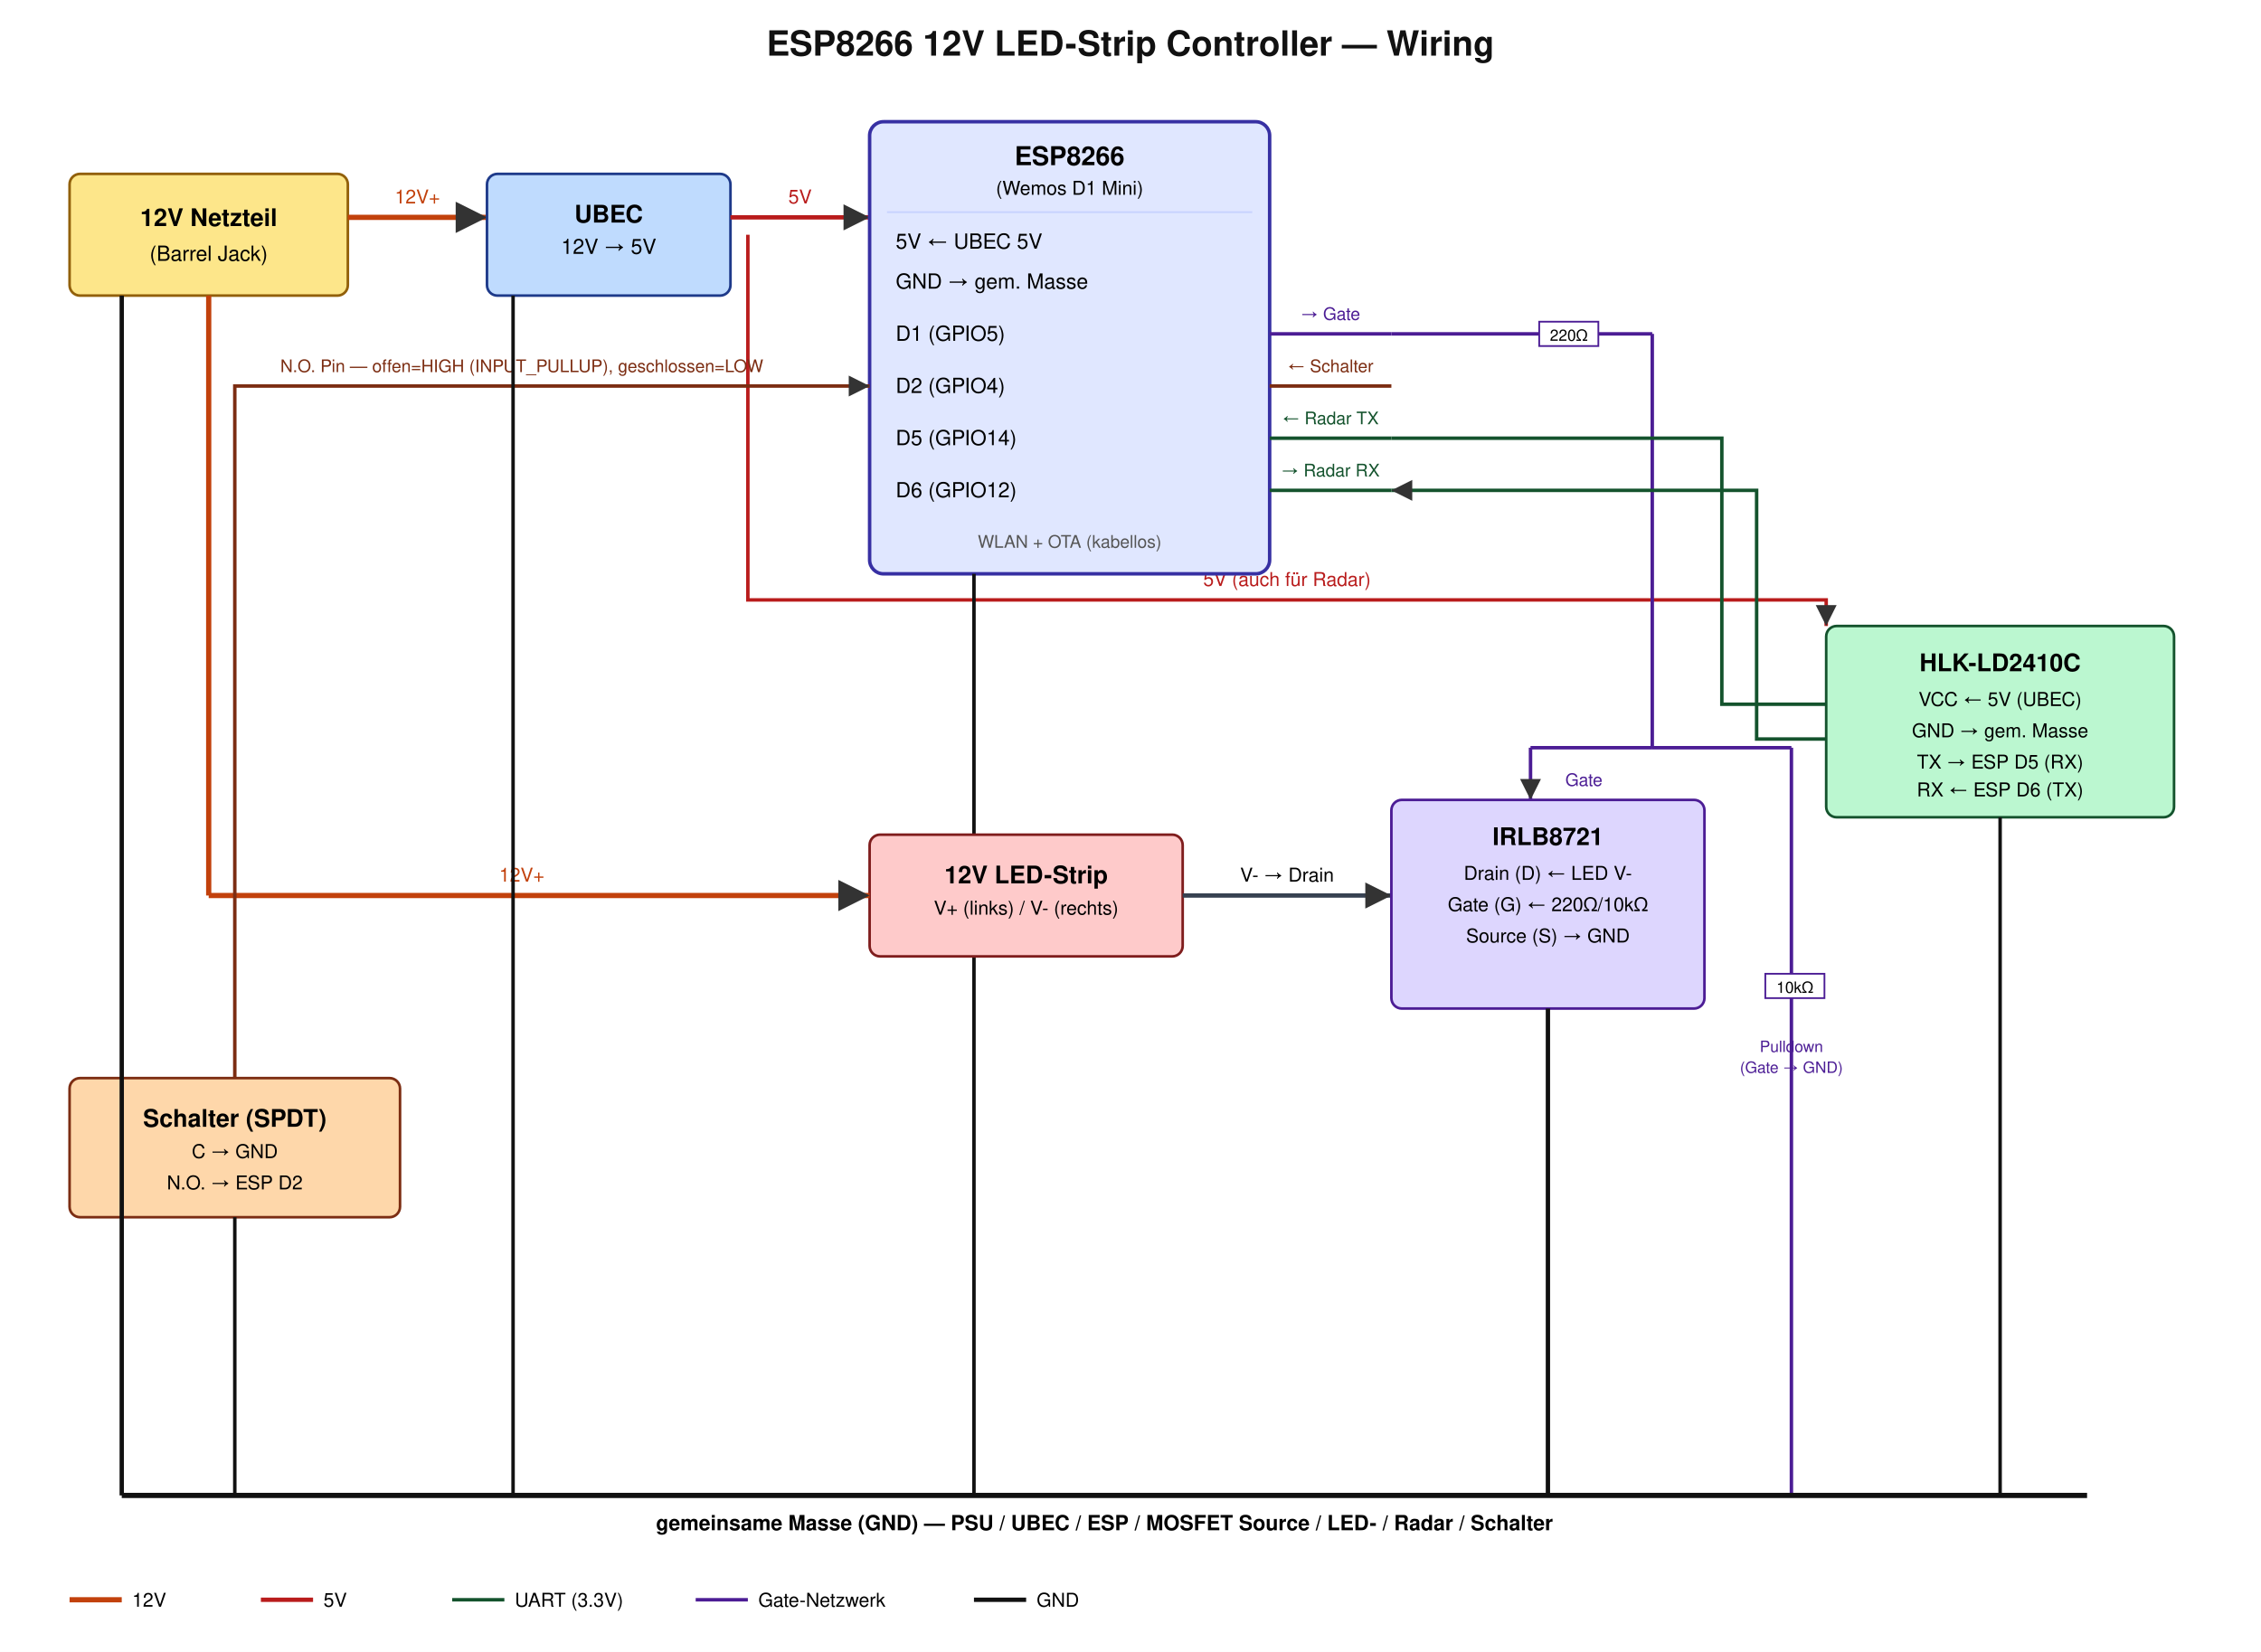
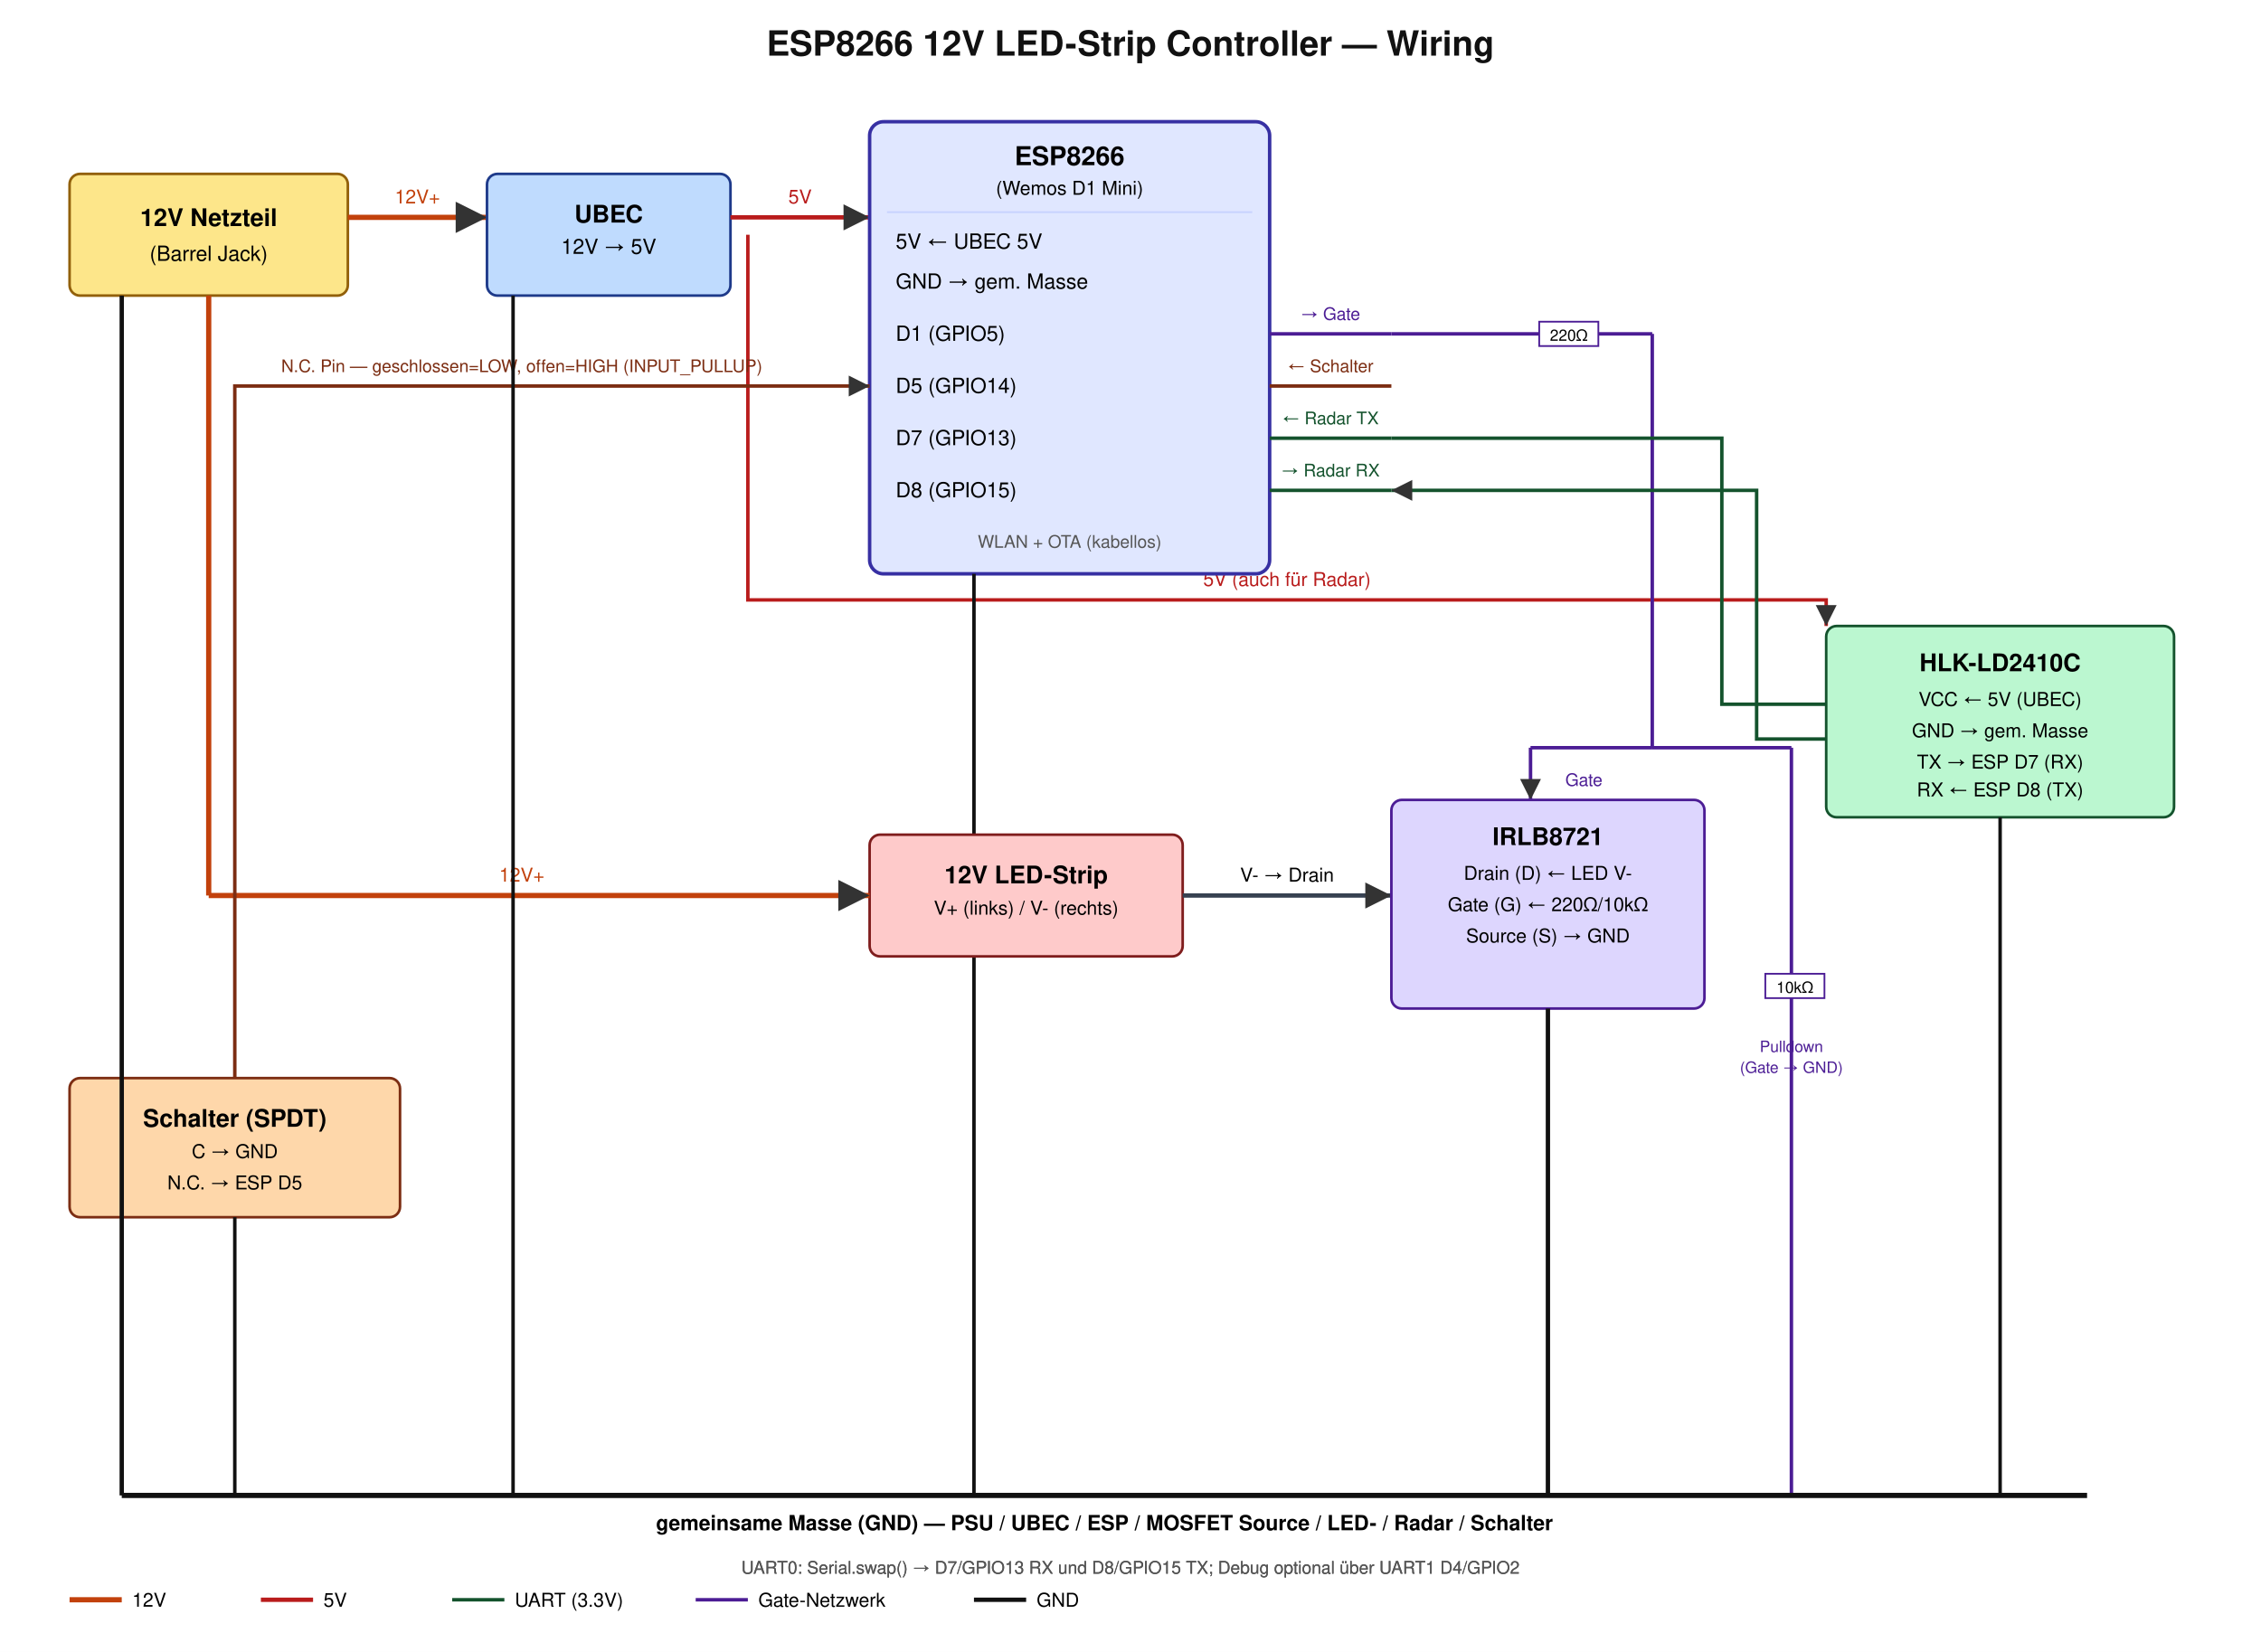
<svg xmlns="http://www.w3.org/2000/svg" viewBox="0 0 1300 950" font-family="Helvetica, Arial, sans-serif">
  <defs>
    <marker id="arrow" markerWidth="8" markerHeight="8" refX="6" refY="3" orient="auto">
      <path d="M0,0 L6,3 L0,6 Z" fill="#333" />
    </marker>
  </defs>
  <rect x="0" y="0" width="1300" height="950" fill="#ffffff" />
  <text x="650" y="32" text-anchor="middle" font-size="20" font-weight="bold" fill="#111">ESP8266 12V LED-Strip Controller — Wiring</text>
  <rect x="40" y="100" width="160" height="70" rx="6" fill="#fde68a" stroke="#92600a" stroke-width="1.5" />
  <text x="120" y="130" text-anchor="middle" font-size="14" font-weight="bold">12V Netzteil</text>
  <text x="120" y="150" text-anchor="middle" font-size="12">(Barrel Jack)</text>
  <line x1="200" y1="125" x2="280" y2="125" stroke="#c2410c" stroke-width="3" marker-end="url(#arrow)" />
  <text x="240" y="117" text-anchor="middle" font-size="11" fill="#c2410c">12V+</text>
  <rect x="280" y="100" width="140" height="70" rx="6" fill="#bfdbfe" stroke="#1e3a8a" stroke-width="1.5" />
  <text x="350" y="128" text-anchor="middle" font-size="14" font-weight="bold">UBEC</text>
  <text x="350" y="146" text-anchor="middle" font-size="12">12V → 5V</text>
  <line x1="420" y1="125" x2="500" y2="125" stroke="#b91c1c" stroke-width="2.5" marker-end="url(#arrow)" />
  <text x="460" y="117" text-anchor="middle" font-size="11" fill="#b91c1c">5V</text>
  <path d="M430,135 L430,345 L1050,345 L1050,360" fill="none" stroke="#b91c1c" stroke-width="2" marker-end="url(#arrow)" />
  <text x="740" y="337" text-anchor="middle" font-size="11" fill="#b91c1c">5V (auch für Radar)</text>
  <rect x="500" y="70" width="230" height="260" rx="8" fill="#e0e7ff" stroke="#3730a3" stroke-width="2" />
  <text x="615" y="95" text-anchor="middle" font-size="15" font-weight="bold">ESP8266</text>
  <text x="615" y="112" text-anchor="middle" font-size="11">(Wemos D1 Mini)</text>
  <line x1="510" y1="122" x2="720" y2="122" stroke="#c7d2fe" />
  <text x="515" y="143" font-size="12">5V   ← UBEC 5V</text>
  <text x="515" y="166" font-size="12">GND  → gem. Masse</text>
  <text x="515" y="196" font-size="12">D1 (GPIO5)</text>
-   <text x="515" y="226" font-size="12">D2 (GPIO4)</text>
-   <text x="515" y="256" font-size="12">D5 (GPIO14)</text>
-   <text x="515" y="286" font-size="12">D6 (GPIO12)</text>
+   <text x="515" y="226" font-size="12">D5 (GPIO14)</text>
+   <text x="515" y="256" font-size="12">D7 (GPIO13)</text>
+   <text x="515" y="286" font-size="12">D8 (GPIO15)</text>
  <text x="615" y="315" text-anchor="middle" font-size="10" fill="#555">WLAN + OTA (kabellos)</text>
  <line x1="730" y1="192" x2="800" y2="192" stroke="#4c1d95" stroke-width="2" />
  <text x="765" y="184" text-anchor="middle" font-size="10" fill="#4c1d95">→ Gate</text>
  <line x1="730" y1="222" x2="800" y2="222" stroke="#7c2d12" stroke-width="2" />
  <text x="765" y="214" text-anchor="middle" font-size="10" fill="#7c2d12">← Schalter</text>
  <line x1="730" y1="252" x2="800" y2="252" stroke="#14532d" stroke-width="2" />
  <text x="765" y="244" text-anchor="middle" font-size="10" fill="#14532d">← Radar TX</text>
  <line x1="730" y1="282" x2="800" y2="282" stroke="#14532d" stroke-width="2" />
  <text x="765" y="274" text-anchor="middle" font-size="10" fill="#14532d">→ Radar RX</text>
  <line x1="560" y1="330" x2="560" y2="860" stroke="#111" stroke-width="2" />
  <line x1="800" y1="192" x2="950" y2="192" stroke="#4c1d95" stroke-width="2" />
  <rect x="885" y="185" width="34" height="14" fill="#fff" stroke="#4c1d95" />
  <text x="902" y="196" text-anchor="middle" font-size="9">220Ω</text>
  <line x1="950" y1="192" x2="950" y2="430" stroke="#4c1d95" stroke-width="2" />
  <line x1="950" y1="430" x2="880" y2="430" stroke="#4c1d95" stroke-width="2" />
  <line x1="880" y1="430" x2="880" y2="460" stroke="#4c1d95" stroke-width="2" marker-end="url(#arrow)" />
  <text x="900" y="452" font-size="10" fill="#4c1d95">Gate</text>
  <line x1="950" y1="430" x2="1030" y2="430" stroke="#4c1d95" stroke-width="2" />
  <rect x="1015" y="560" width="34" height="14" fill="#fff" stroke="#4c1d95" />
  <text x="1032" y="571" text-anchor="middle" font-size="9">10kΩ</text>
  <line x1="1030" y1="430" x2="1030" y2="560" stroke="#4c1d95" stroke-width="2" />
  <line x1="1030" y1="574" x2="1030" y2="860" stroke="#4c1d95" stroke-width="2" />
  <text x="1030" y="605" text-anchor="middle" font-size="9" fill="#4c1d95">Pulldown</text>
  <text x="1030" y="617" text-anchor="middle" font-size="9" fill="#4c1d95">(Gate → GND)</text>
  <rect x="500" y="480" width="180" height="70" rx="6" fill="#fecaca" stroke="#7f1d1d" stroke-width="1.5" />
  <text x="590" y="508" text-anchor="middle" font-size="14" font-weight="bold">12V LED-Strip</text>
  <text x="590" y="526" text-anchor="middle" font-size="11">V+ (links) / V- (rechts)</text>
  <path d="M120,170 L120,515" fill="none" stroke="#c2410c" stroke-width="3" />
  <line x1="120" y1="515" x2="500" y2="515" stroke="#c2410c" stroke-width="3" marker-end="url(#arrow)" />
  <text x="300" y="507" text-anchor="middle" font-size="11" fill="#c2410c">12V+</text>
  <line x1="680" y1="515" x2="800" y2="515" stroke="#374151" stroke-width="2.5" marker-end="url(#arrow)" />
  <text x="740" y="507" text-anchor="middle" font-size="11">V- → Drain</text>
  <rect x="800" y="460" width="180" height="120" rx="6" fill="#ddd6fe" stroke="#4c1d95" stroke-width="1.5" />
  <text x="890" y="486" text-anchor="middle" font-size="14" font-weight="bold">IRLB8721</text>
  <text x="890" y="506" text-anchor="middle" font-size="11">Drain (D) ← LED V-</text>
  <text x="890" y="524" text-anchor="middle" font-size="11">Gate (G) ← 220Ω/10kΩ</text>
  <text x="890" y="542" text-anchor="middle" font-size="11">Source (S) → GND</text>
  <line x1="890" y1="580" x2="890" y2="860" stroke="#111" stroke-width="2.5" />
  <rect x="1050" y="360" width="200" height="110" rx="6" fill="#bbf7d0" stroke="#14532d" stroke-width="1.5" />
  <text x="1150" y="386" text-anchor="middle" font-size="14" font-weight="bold">HLK-LD2410C</text>
  <text x="1150" y="406" text-anchor="middle" font-size="11">VCC ← 5V (UBEC)</text>
  <text x="1150" y="424" text-anchor="middle" font-size="11">GND → gem. Masse</text>
-   <text x="1150" y="442" text-anchor="middle" font-size="11">TX → ESP D5 (RX)</text>
-   <text x="1150" y="458" text-anchor="middle" font-size="11">RX ← ESP D6 (TX)</text>
+   <text x="1150" y="442" text-anchor="middle" font-size="11">TX → ESP D7 (RX)</text>
+   <text x="1150" y="458" text-anchor="middle" font-size="11">RX ← ESP D8 (TX)</text>
  <path d="M1050,405 L990,405 L990,252 L800,252" fill="none" stroke="#14532d" stroke-width="2" />
  <path d="M1050,425 L1010,425 L1010,282 L800,282" fill="none" stroke="#14532d" stroke-width="2" marker-end="url(#arrow)" />
  <line x1="1150" y1="470" x2="1150" y2="860" stroke="#111" stroke-width="2" />
  <rect x="40" y="620" width="190" height="80" rx="6" fill="#fed7aa" stroke="#7c2d12" stroke-width="1.5" />
  <text x="135" y="648" text-anchor="middle" font-size="14" font-weight="bold">Schalter (SPDT)</text>
  <text x="135" y="666" text-anchor="middle" font-size="11">C → GND</text>
-   <text x="135" y="684" text-anchor="middle" font-size="11">N.O. → ESP D2</text>
+   <text x="135" y="684" text-anchor="middle" font-size="11">N.C. → ESP D5</text>
  <path d="M135,620 L135,222 L500,222" fill="none" stroke="#7c2d12" stroke-width="2" marker-end="url(#arrow)" />
-   <text x="300" y="214" text-anchor="middle" font-size="10" fill="#7c2d12">N.O. Pin — offen=HIGH (INPUT_PULLUP), geschlossen=LOW</text>
+   <text x="300" y="214" text-anchor="middle" font-size="10" fill="#7c2d12">N.C. Pin — geschlossen=LOW, offen=HIGH (INPUT_PULLUP)</text>
  <line x1="135" y1="700" x2="135" y2="860" stroke="#111" stroke-width="2" />
  <line x1="70" y1="860" x2="1200" y2="860" stroke="#111" stroke-width="3" />
  <text x="635" y="880" text-anchor="middle" font-size="12" font-weight="bold">gemeinsame Masse (GND) — PSU / UBEC / ESP / MOSFET Source / LED- / Radar / Schalter</text>
  <line x1="70" y1="170" x2="70" y2="860" stroke="#111" stroke-width="2.5" />
  <line x1="295" y1="170" x2="295" y2="860" stroke="#111" stroke-width="2" />
  <g font-size="11">
    <line x1="40" y1="920" x2="70" y2="920" stroke="#c2410c" stroke-width="3" />
    <text x="76" y="924">12V</text>
    <line x1="150" y1="920" x2="180" y2="920" stroke="#b91c1c" stroke-width="2.5" />
    <text x="186" y="924">5V</text>
    <line x1="260" y1="920" x2="290" y2="920" stroke="#14532d" stroke-width="2" />
    <text x="296" y="924">UART (3.3V)</text>
    <line x1="400" y1="920" x2="430" y2="920" stroke="#4c1d95" stroke-width="2" />
    <text x="436" y="924">Gate-Netzwerk</text>
    <line x1="560" y1="920" x2="590" y2="920" stroke="#111" stroke-width="2.5" />
    <text x="596" y="924">GND</text>
  </g>
+   <text x="650" y="905" text-anchor="middle" font-size="10" fill="#555">UART0: Serial.swap() → D7/GPIO13 RX und D8/GPIO15 TX; Debug optional über UART1 D4/GPIO2</text>
+   <text x="650" y="905" text-anchor="middle" font-size="10" fill="#555">UART0: Serial.swap() → D7/GPIO13 RX und D8/GPIO15 TX; Debug optional über UART1 D4/GPIO2</text>
</svg>
